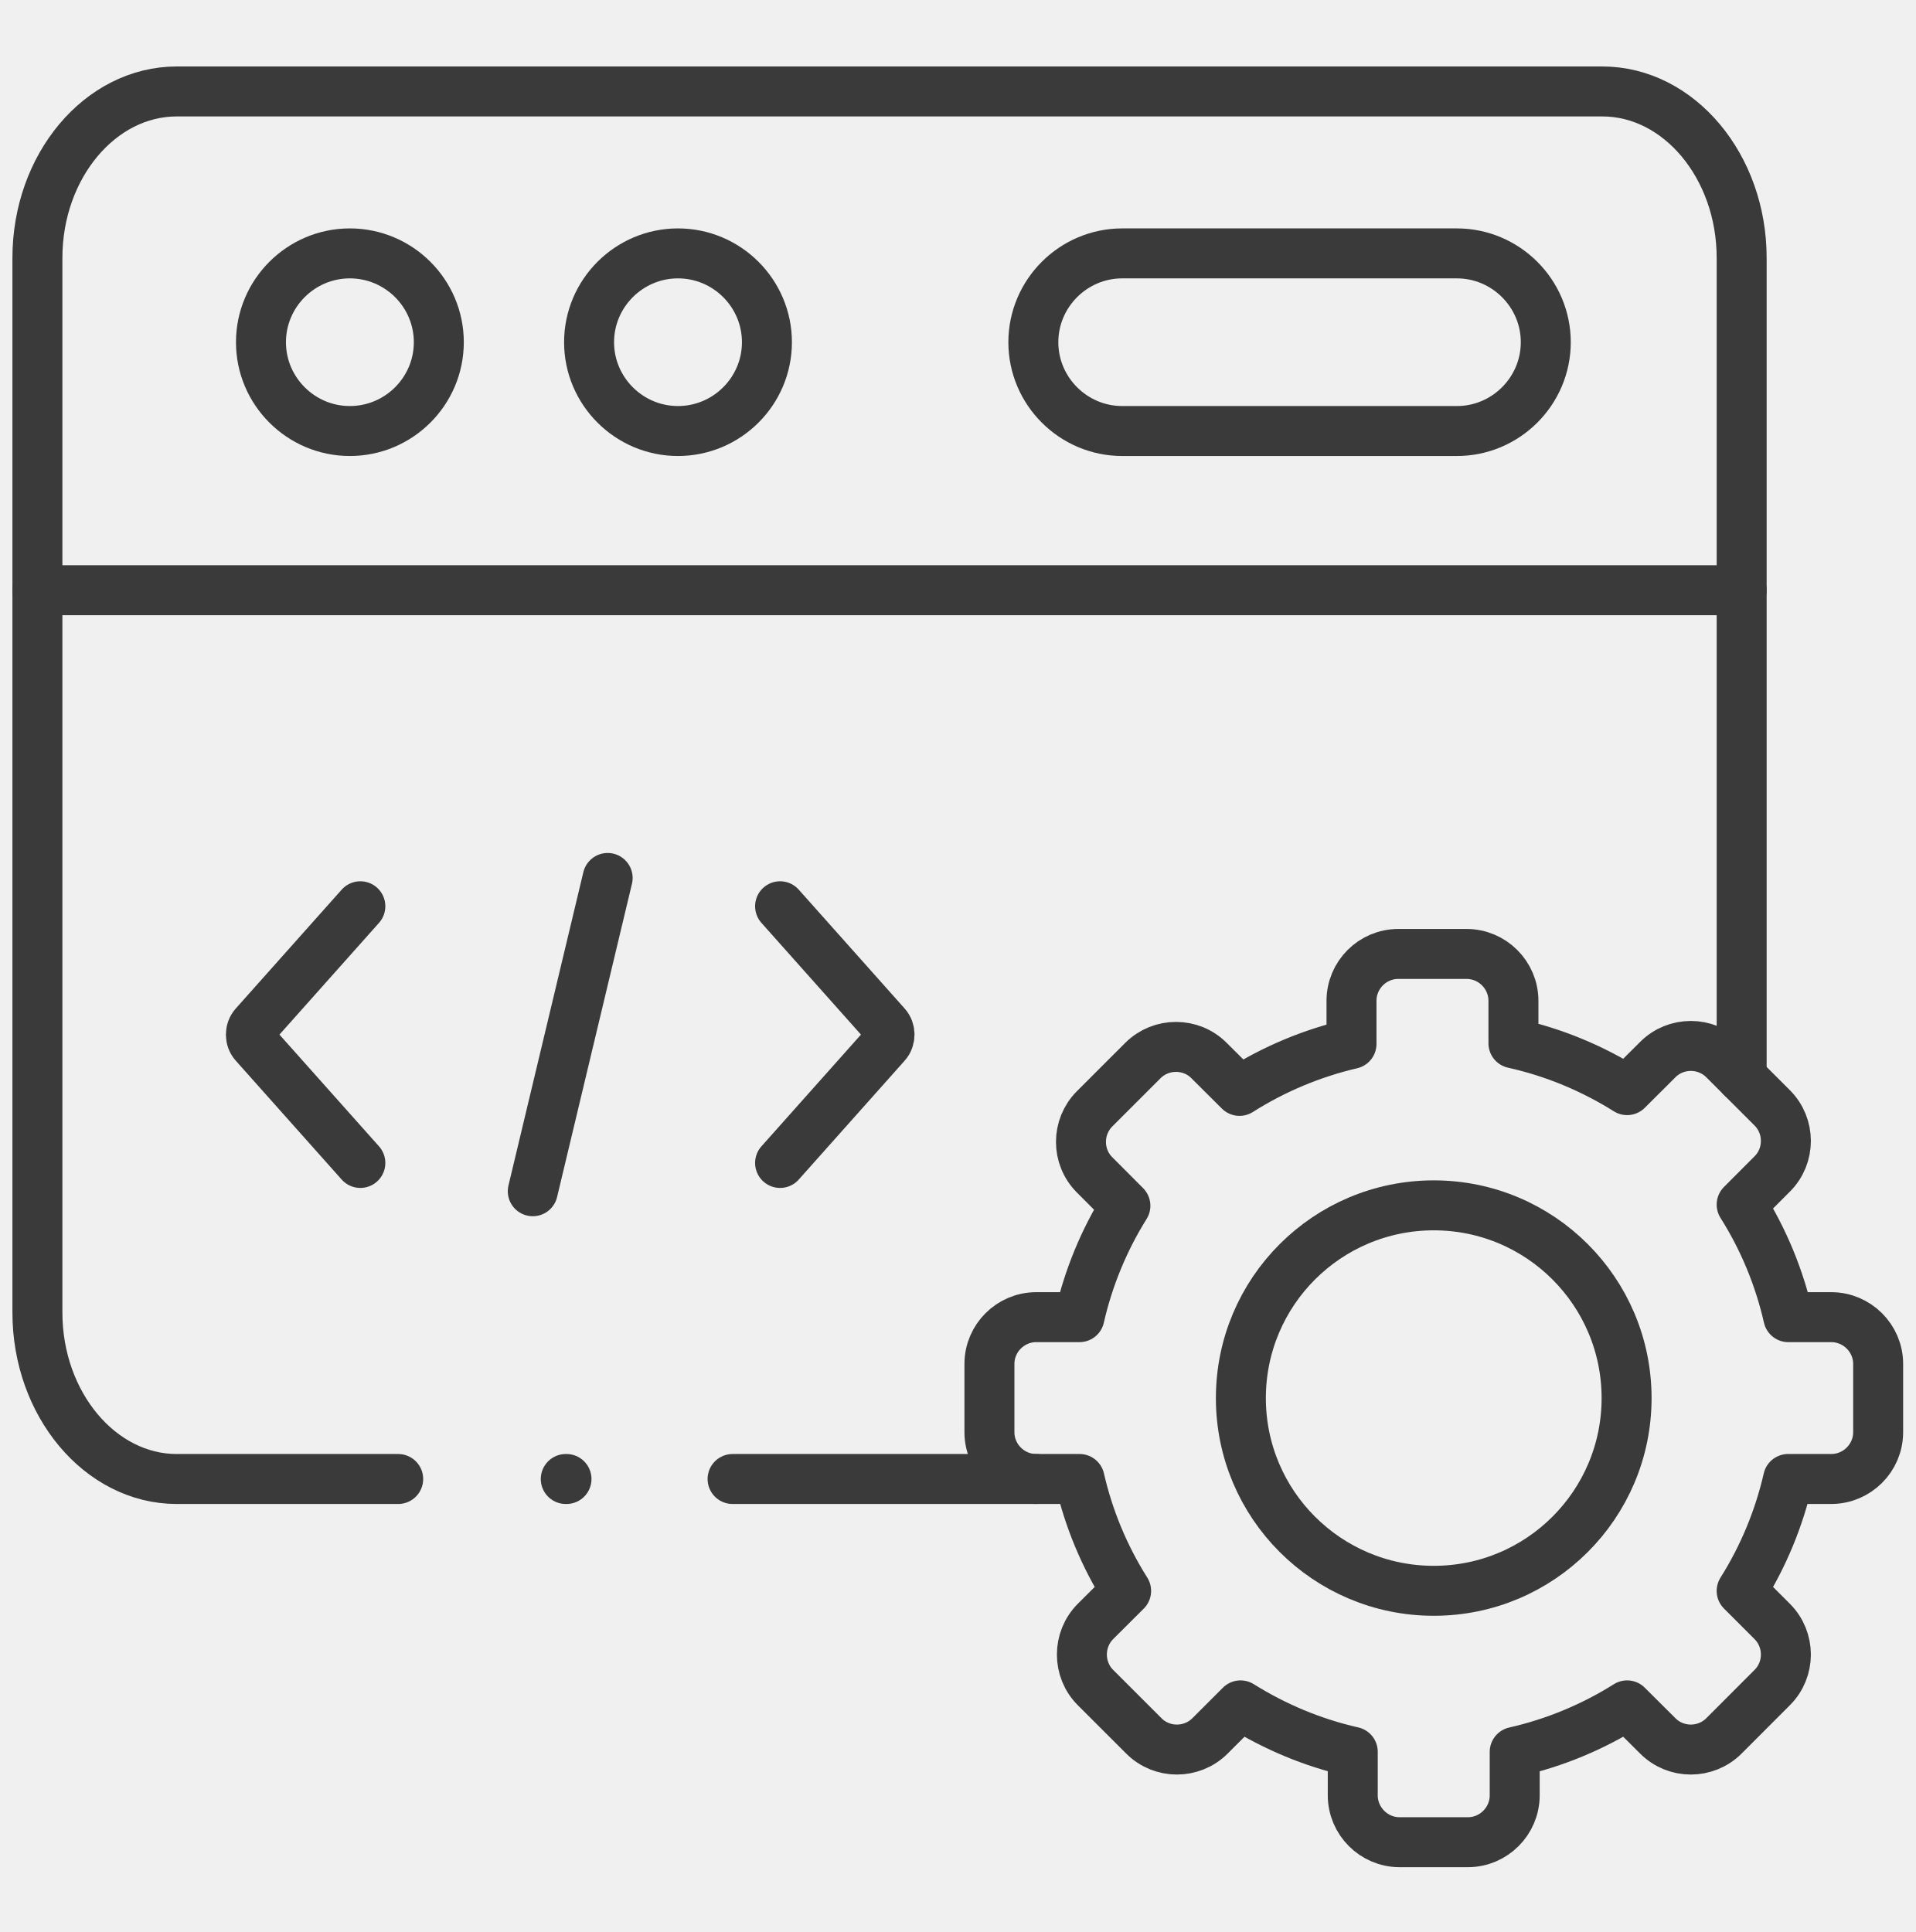
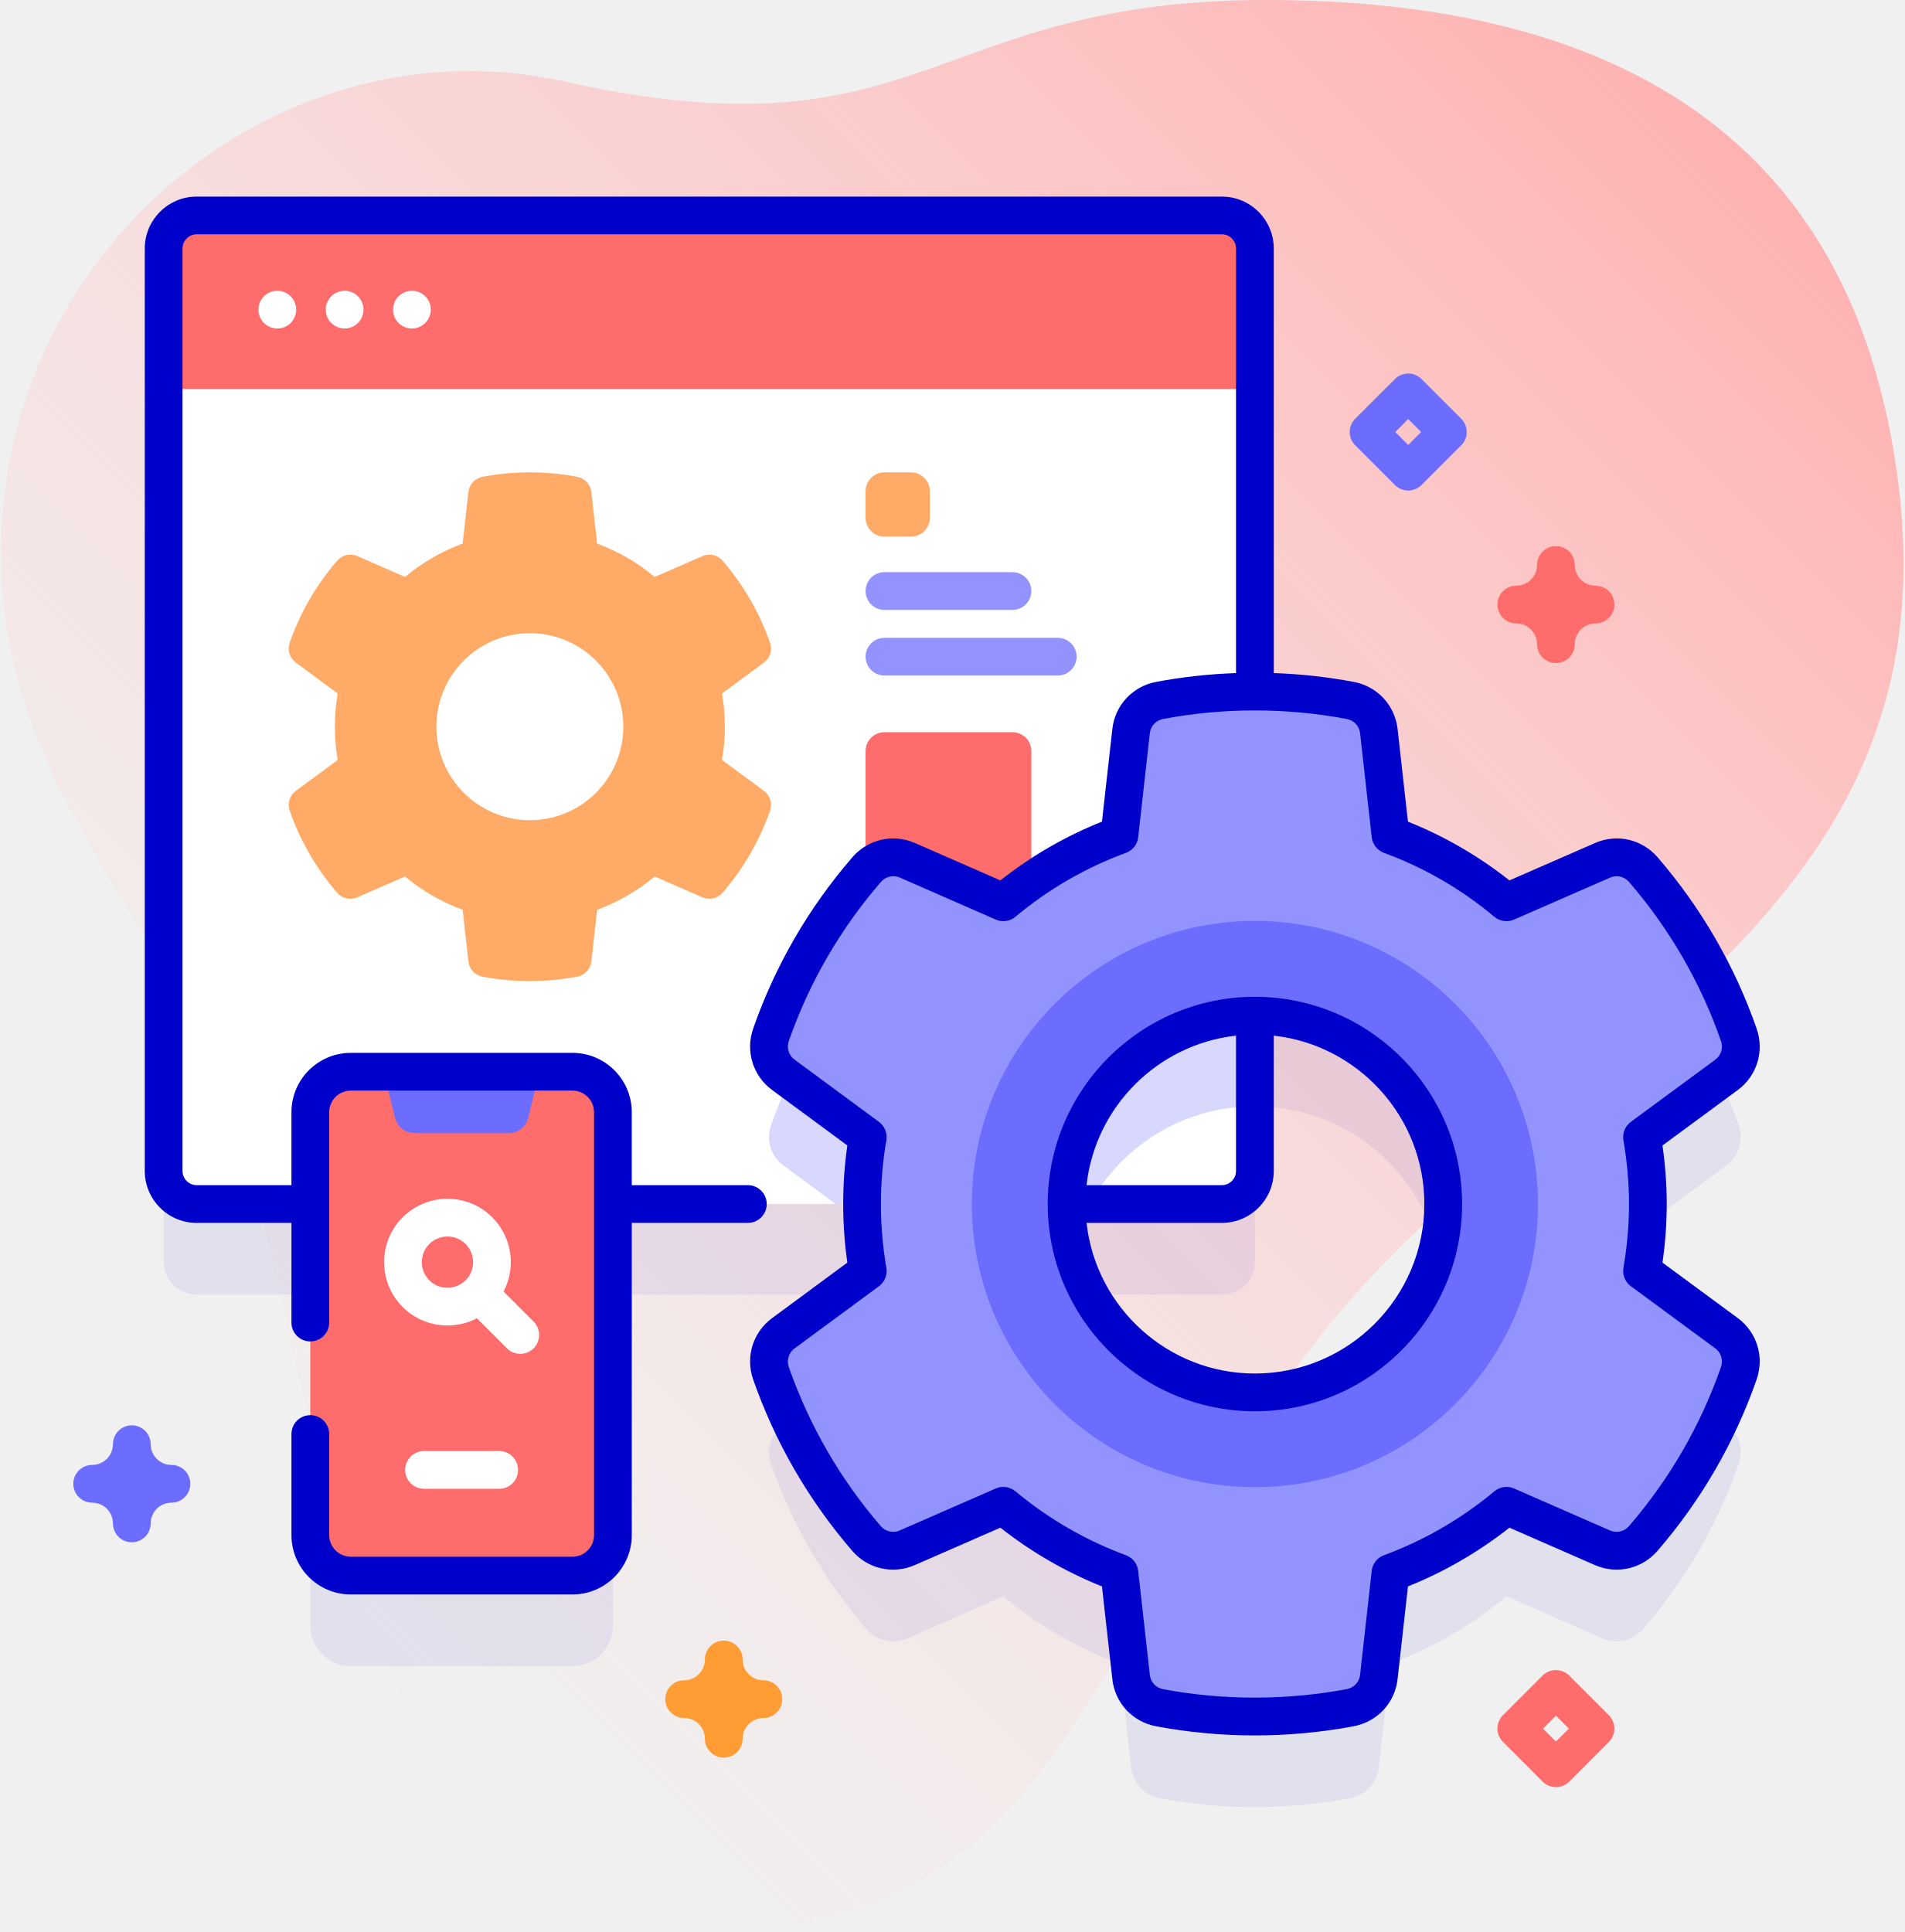
- <svg xmlns="http://www.w3.org/2000/svg" width="115" height="116" viewBox="0 0 115 116" fill="none">
-   <g clip-path="url(#clip0_784_1879)">
-     <mask id="mask0_784_1879" style="mask-type:luminance" maskUnits="userSpaceOnUse" x="-1" y="0" width="116" height="116">
-       <path d="M-0 0.55H114.999V115.549H-0V0.55Z" fill="white" />
-     </mask>
-     <g mask="url(#mask0_784_1879)">
-       <path d="M2.246 35.437H104.559" stroke="#3A3A3A" stroke-width="3" stroke-miterlimit="10" stroke-linecap="round" stroke-linejoin="round" />
-       <path d="M21.002 25.879C23.944 25.879 26.344 23.487 26.344 20.547C26.344 17.607 23.944 15.214 21.002 15.214C18.067 15.214 15.667 17.607 15.667 20.547C15.667 23.487 18.067 25.879 21.002 25.879Z" stroke="#3A3A3A" stroke-width="3" stroke-miterlimit="10" stroke-linecap="round" stroke-linejoin="round" />
-       <path d="M67.371 15.214H87.464C90.399 15.214 92.8 17.614 92.8 20.547C92.8 23.481 90.399 25.879 87.464 25.879H67.371C64.436 25.879 62.036 23.481 62.036 20.547C62.036 17.614 64.436 15.214 67.371 15.214Z" stroke="#3A3A3A" stroke-width="3" stroke-miterlimit="10" stroke-linecap="round" stroke-linejoin="round" />
-       <path d="M40.701 25.879C43.642 25.879 46.042 23.487 46.042 20.547C46.042 17.607 43.642 15.214 40.701 15.214C37.766 15.214 35.365 17.607 35.365 20.547C35.365 23.487 37.766 25.879 40.701 25.879Z" stroke="#3A3A3A" stroke-width="3" stroke-miterlimit="10" stroke-linecap="round" stroke-linejoin="round" />
-       <path d="M36.48 52.714L31.985 71.524" stroke="#3A3A3A" stroke-width="3" stroke-miterlimit="10" stroke-linecap="round" stroke-linejoin="round" />
-       <path d="M46.832 69.825L53.192 62.685C53.472 62.374 53.472 61.865 53.192 61.553L46.832 54.413" stroke="#3A3A3A" stroke-width="3" stroke-miterlimit="10" stroke-linecap="round" stroke-linejoin="round" />
-       <path d="M21.633 69.825L15.272 62.685C14.992 62.374 14.992 61.865 15.272 61.553L21.633 54.413" stroke="#3A3A3A" stroke-width="3" stroke-miterlimit="10" stroke-linecap="round" stroke-linejoin="round" />
-       <path d="M90.858 62.641C93.315 63.188 95.614 64.155 97.683 65.453L99.523 63.62C100.612 62.526 102.401 62.526 103.496 63.62L106.393 66.516C107.488 67.61 107.488 69.398 106.393 70.487L104.559 72.326C105.869 74.403 106.816 76.689 107.361 79.084H109.939C111.486 79.084 112.753 80.35 112.753 81.89V85.994C112.753 87.534 111.486 88.8 109.939 88.8H107.348C106.802 91.181 105.859 93.453 104.559 95.52L106.393 97.353C107.488 98.447 107.488 100.235 106.393 101.324L103.496 104.225C102.401 105.32 100.612 105.32 99.523 104.225L97.683 102.393C95.607 103.698 93.326 104.643 90.934 105.186V107.795C90.934 109.342 89.667 110.608 88.127 110.608H84.02C82.479 110.608 81.212 109.342 81.212 107.795V105.18C78.793 104.633 76.52 103.672 74.476 102.393L72.643 104.225C71.547 105.32 69.759 105.32 68.67 104.225L65.767 101.324C64.678 100.235 64.678 98.447 65.767 97.353L67.606 95.52C66.302 93.454 65.357 91.182 64.812 88.8H62.208C60.661 88.8 59.4 87.534 59.4 85.994V81.89C59.4 80.35 60.661 79.084 62.208 79.084H64.805C65.344 76.716 66.276 74.455 67.562 72.396L65.716 70.544C64.621 69.456 64.621 67.668 65.716 66.573L68.612 63.678C69.708 62.583 71.497 62.583 72.585 63.678L74.413 65.498C76.48 64.188 78.753 63.235 81.136 62.679V60.089C81.136 58.542 82.397 57.276 83.944 57.276H88.044C89.591 57.276 90.858 58.542 90.858 60.089V62.641Z" stroke="#3A3A3A" stroke-width="3" stroke-miterlimit="10" stroke-linecap="round" stroke-linejoin="round" />
-       <path d="M86.076 72.371C92.469 72.371 97.651 77.55 97.651 83.945C97.651 90.335 92.469 95.514 86.076 95.514C79.678 95.514 74.495 90.335 74.495 83.945C74.495 77.55 79.678 72.371 86.076 72.371Z" stroke="#3A3A3A" stroke-width="3" stroke-miterlimit="10" stroke-linecap="round" stroke-linejoin="round" />
-       <path d="M23.905 88.801H10.611C6.015 88.801 2.246 84.302 2.246 78.81V15.482C2.246 9.984 6.008 5.491 10.611 5.491H96.193C100.796 5.491 104.559 9.99 104.559 15.482V64.684M62.208 88.801H43.98" stroke="#3A3A3A" stroke-width="3" stroke-miterlimit="10" stroke-linecap="round" stroke-linejoin="round" />
-       <path d="M33.965 88.801H34.009" stroke="#3A3A3A" stroke-width="3" stroke-miterlimit="10" stroke-linecap="round" stroke-linejoin="round" />
-     </g>
-   </g>
+ <svg xmlns="http://www.w3.org/2000/svg" width="138" height="140" viewBox="0 0 138 140" fill="none">
+   <path d="M137.538 34.883C135.551 19.523 127.196 0 91.769 0C67.302 0 66.972 11.72 40.912 5.909C21.921 1.675 3.038 15.643 0.413 35.156C-2.419 56.206 12.808 65.856 17.751 83.518C23.083 102.569 26.913 140 50.639 140C76.801 140 78.152 119.756 95.098 97.543C111.402 76.17 141.753 67.469 137.538 34.883Z" fill="url(#paint0_linear_1291_37611)" />
+   <path d="M125.109 103.174L118.986 98.665C119.256 97.085 119.408 95.464 119.408 93.808C119.408 92.161 119.256 90.539 118.986 88.959L125.11 84.449C126.013 83.785 126.367 82.608 125.998 81.55C124.453 77.118 122.087 73.07 119.082 69.581C118.351 68.733 117.155 68.454 116.13 68.902L109.162 71.947C106.687 69.877 103.849 68.213 100.757 67.081L99.912 59.537C99.788 58.424 98.948 57.528 97.848 57.32C95.568 56.889 93.253 56.673 90.933 56.674V24.57C90.933 23.935 90.681 23.326 90.232 22.876C89.782 22.427 89.173 22.175 88.538 22.175H14.253C13.618 22.175 13.009 22.427 12.559 22.876C12.11 23.326 11.858 23.935 11.858 24.57V91.417C11.858 92.052 12.11 92.661 12.559 93.111C13.009 93.56 13.618 93.812 14.253 93.812H22.486V117.803C22.486 119.423 23.8 120.736 25.42 120.736H41.479C43.099 120.736 44.412 119.423 44.412 117.803V93.812H62.466C62.466 95.466 62.609 97.087 62.88 98.665L56.755 103.182C55.853 103.847 55.499 105.025 55.869 106.083C57.405 110.467 59.751 114.524 62.783 118.043C63.514 118.891 64.71 119.171 65.735 118.723L72.703 115.678C75.21 117.768 78.055 119.414 81.117 120.543L81.961 128.094C82.086 129.208 82.927 130.105 84.028 130.313C86.305 130.739 88.616 130.952 90.933 130.95C93.296 130.95 95.608 130.728 97.848 130.305C98.948 130.097 99.788 129.2 99.912 128.087L100.757 120.543C103.849 119.403 106.678 117.747 109.162 115.678L116.123 118.723C117.148 119.171 118.343 118.892 119.074 118.045C122.113 114.525 124.461 110.465 125.997 106.076C126.367 105.017 126.012 103.839 125.109 103.174ZM90.933 107.461C83.395 107.461 77.29 101.349 77.288 93.812H88.538C89.174 93.812 89.783 93.56 90.232 93.111C90.681 92.662 90.933 92.052 90.933 91.417V80.163C98.472 80.163 104.578 86.278 104.578 93.808C104.578 101.347 98.472 107.461 90.933 107.461Z" fill="#0000CB" fill-opacity="0.063" />
+   <path d="M90.933 28.191V84.853C90.933 85.489 90.68 86.098 90.231 86.547C89.782 86.996 89.173 87.249 88.537 87.249H14.253C13.617 87.249 13.008 86.996 12.559 86.547C12.11 86.098 11.857 85.489 11.857 84.853V28.191L13.224 26.824H89.469L90.933 28.191Z" fill="white" />
+   <path d="M84.026 57.321C82.927 57.528 82.087 58.425 81.961 59.535L81.116 67.08C78.026 68.212 75.188 69.869 72.703 71.947L65.749 68.901C64.727 68.452 63.529 68.731 62.799 69.579C59.757 73.095 57.406 77.154 55.87 81.542C55.498 82.6 55.853 83.776 56.756 84.443L60.559 87.248H78.967C81.286 83.026 85.773 80.164 90.933 80.164V56.675C88.57 56.675 86.262 56.897 84.026 57.321Z" fill="#D8D8FF" />
+   <path d="M73.366 71.093H64.088C63.725 71.093 63.378 70.948 63.121 70.692C62.865 70.436 62.721 70.088 62.721 69.725V54.425C62.721 54.063 62.865 53.715 63.121 53.459C63.378 53.202 63.725 53.058 64.088 53.058H73.366C73.729 53.058 74.076 53.202 74.333 53.459C74.589 53.715 74.733 54.063 74.733 54.425V69.725C74.733 70.088 74.589 70.436 74.333 70.692C74.076 70.948 73.729 71.093 73.366 71.093ZM90.933 28.191V18.008C90.933 17.372 90.681 16.763 90.232 16.314C89.783 15.865 89.174 15.612 88.538 15.612H14.253C13.618 15.612 13.009 15.865 12.559 16.314C12.11 16.763 11.858 17.372 11.858 18.008V28.191L90.933 28.191Z" fill="#FF6C6C" />
+   <path d="M20.093 23.804C20.849 23.804 21.461 23.192 21.461 22.437C21.461 21.682 20.849 21.07 20.093 21.07C19.338 21.07 18.726 21.682 18.726 22.437C18.726 23.192 19.338 23.804 20.093 23.804Z" fill="white" />
+   <path d="M24.971 23.804C25.726 23.804 26.338 23.192 26.338 22.437C26.338 21.682 25.726 21.07 24.971 21.07C24.216 21.07 23.604 21.682 23.604 22.437C23.604 23.192 24.216 23.804 24.971 23.804Z" fill="white" />
+   <path d="M29.848 23.804C30.603 23.804 31.215 23.192 31.215 22.437C31.215 21.682 30.603 21.07 29.848 21.07C29.093 21.07 28.481 21.682 28.481 22.437C28.481 23.192 29.093 23.804 29.848 23.804Z" fill="white" />
+   <path d="M125.109 96.611L118.987 92.102C119.255 90.524 119.408 88.9 119.408 87.246C119.408 85.597 119.255 83.975 118.987 82.398L125.109 77.886C126.012 77.221 126.367 76.046 125.998 74.987C124.453 70.555 122.088 66.508 119.083 63.019C118.353 62.171 117.155 61.89 116.13 62.338L109.162 65.384C106.688 63.314 103.85 61.649 100.757 60.517L99.912 52.976C99.789 51.863 98.95 50.966 97.848 50.758C95.608 50.334 93.295 50.113 90.932 50.113C88.57 50.113 86.262 50.334 84.025 50.758C82.926 50.966 82.087 51.863 81.961 52.973L81.116 60.517C78.026 61.649 75.188 63.306 72.702 65.384L65.749 62.338C64.726 61.89 63.531 62.169 62.798 63.016C59.757 66.533 57.406 70.591 55.87 74.979C55.498 76.037 55.853 77.213 56.755 77.88L62.88 82.398C62.61 83.975 62.465 85.589 62.465 87.246C62.465 88.9 62.61 90.524 62.88 92.102L56.755 96.619C55.853 97.284 55.498 98.462 55.87 99.52C57.42 103.95 59.785 107.997 62.782 111.48C63.515 112.328 64.71 112.607 65.735 112.159L72.702 109.115C75.209 111.204 78.055 112.849 81.116 113.98L81.961 121.532C82.087 122.645 82.926 123.542 84.028 123.75C86.268 124.171 88.575 124.387 90.932 124.387C93.295 124.387 95.608 124.165 97.848 123.741C98.95 123.534 99.789 122.637 99.912 121.524L100.757 113.98C103.85 112.839 106.677 111.185 109.162 109.115L116.121 112.159C117.147 112.607 118.345 112.328 119.075 111.483C122.113 107.962 124.461 103.901 125.998 99.512C126.367 98.454 126.012 97.275 125.109 96.611ZM90.932 106.031C80.558 106.031 72.156 97.617 72.156 87.243C72.156 76.88 80.558 68.466 90.932 68.466C101.307 68.466 109.709 76.88 109.709 87.243C109.709 97.617 101.307 106.031 90.932 106.031Z" fill="#9393FF" />
+   <path d="M90.933 66.732C79.601 66.732 70.422 75.923 70.422 87.243C70.422 98.574 79.601 107.764 90.933 107.764C102.264 107.764 111.443 98.574 111.443 87.243C111.443 75.923 102.264 66.732 90.933 66.732ZM90.933 100.898C83.394 100.898 77.288 94.784 77.288 87.246C77.288 79.715 83.394 73.601 90.933 73.601C98.471 73.601 104.577 79.715 104.577 87.246C104.577 94.784 98.471 100.898 90.933 100.898Z" fill="#6C6CFF" />
+   <path d="M52.527 52.658C52.527 51.841 52.451 51.036 52.317 50.252L55.357 48.014C55.574 47.852 55.735 47.626 55.814 47.367C55.893 47.108 55.888 46.83 55.798 46.575C55.036 44.397 53.872 42.381 52.365 40.635C52.189 40.429 51.952 40.286 51.688 40.225C51.424 40.164 51.148 40.19 50.9 40.297L47.441 41.809C46.201 40.769 44.789 39.952 43.27 39.394L42.851 35.65C42.82 35.381 42.704 35.129 42.52 34.931C42.335 34.733 42.092 34.599 41.826 34.549C40.695 34.336 39.546 34.228 38.394 34.229C37.244 34.228 36.096 34.336 34.966 34.549C34.7 34.599 34.457 34.733 34.272 34.931C34.088 35.129 33.972 35.381 33.941 35.65L33.523 39.394C32.002 39.951 30.589 40.768 29.347 41.809L25.896 40.297C25.648 40.19 25.372 40.164 25.108 40.224C24.845 40.285 24.607 40.428 24.431 40.633C22.921 42.378 21.754 44.392 20.992 46.57C20.901 46.826 20.895 47.103 20.974 47.363C21.053 47.622 21.214 47.849 21.431 48.01L24.471 50.252C24.197 51.846 24.197 53.475 24.471 55.069L21.431 57.311C21.214 57.472 21.053 57.699 20.974 57.959C20.895 58.218 20.901 58.495 20.992 58.751C21.754 60.927 22.918 62.94 24.423 64.686C24.599 64.892 24.837 65.036 25.101 65.096C25.364 65.157 25.64 65.132 25.889 65.024L29.347 63.513C30.591 64.55 32.003 65.367 33.523 65.927L33.942 69.675C33.972 69.944 34.089 70.197 34.273 70.395C34.458 70.593 34.701 70.727 34.968 70.776C36.098 70.988 37.245 71.094 38.394 71.093C39.568 71.093 40.715 70.982 41.827 70.772C42.093 70.722 42.336 70.589 42.52 70.391C42.705 70.192 42.821 69.94 42.851 69.671L43.27 65.927C44.788 65.366 46.199 64.55 47.442 63.513L50.897 65.024C51.145 65.132 51.421 65.157 51.684 65.097C51.948 65.036 52.185 64.892 52.362 64.687C53.87 62.941 55.035 60.925 55.797 58.747C55.887 58.491 55.893 58.214 55.814 57.954C55.735 57.695 55.574 57.468 55.357 57.307L52.317 55.069C52.451 54.285 52.527 53.48 52.527 52.658ZM38.394 59.434C34.652 59.434 31.622 56.4 31.622 52.658C31.622 48.921 34.652 45.886 38.394 45.886C42.136 45.886 45.166 48.921 45.166 52.658C45.166 56.4 42.136 59.434 38.394 59.434ZM66.013 38.888H64.088C63.725 38.888 63.377 38.744 63.121 38.487C62.864 38.231 62.721 37.883 62.721 37.521V35.596C62.721 35.233 62.864 34.885 63.121 34.629C63.377 34.373 63.725 34.228 64.088 34.228H66.013C66.375 34.228 66.723 34.373 66.979 34.629C67.236 34.885 67.38 35.233 67.38 35.596V37.521C67.38 37.883 67.236 38.231 66.979 38.487C66.723 38.744 66.375 38.888 66.013 38.888Z" fill="#FFAA66" />
+   <path d="M62.721 42.829C62.721 43.191 62.865 43.539 63.121 43.795C63.377 44.052 63.725 44.196 64.088 44.196H73.366C73.728 44.196 74.076 44.052 74.332 43.795C74.589 43.539 74.733 43.191 74.733 42.829C74.733 42.466 74.589 42.118 74.332 41.862C74.076 41.605 73.728 41.461 73.366 41.461H64.088C63.725 41.461 63.377 41.605 63.121 41.862C62.865 42.118 62.721 42.466 62.721 42.829ZM76.647 46.219H64.088C63.725 46.219 63.378 46.363 63.121 46.619C62.865 46.876 62.721 47.224 62.721 47.586C62.721 47.949 62.865 48.297 63.121 48.553C63.378 48.809 63.725 48.953 64.088 48.953H76.647C77.01 48.953 77.358 48.809 77.614 48.553C77.87 48.297 78.014 47.949 78.014 47.586C78.014 47.224 77.87 46.876 77.614 46.619C77.358 46.363 77.01 46.219 76.647 46.219Z" fill="#9393FF" />
+   <path d="M41.479 114.173H25.42C23.8 114.173 22.486 112.86 22.486 111.24V80.595C22.486 78.975 23.8 77.662 25.42 77.662H27.81L30.045 79.029H36.854L39.089 77.662H41.479C43.099 77.662 44.412 78.975 44.412 80.595V111.24C44.412 112.86 43.099 114.173 41.479 114.173Z" fill="#FF6C6C" />
+   <path d="M38.279 80.994L39.089 77.662H27.81L28.619 80.994C28.697 81.313 28.88 81.597 29.138 81.801C29.397 82.004 29.716 82.114 30.045 82.114H36.854C37.183 82.114 37.502 82.004 37.76 81.801C38.019 81.597 38.202 81.313 38.279 80.994Z" fill="#6C6CFF" />
+   <path d="M125.92 95.511L120.466 91.494C120.67 90.087 120.773 88.668 120.775 87.246C120.775 85.859 120.671 84.437 120.466 83.005L125.921 78.988C127.311 77.964 127.861 76.176 127.289 74.537C125.701 69.982 123.288 65.806 120.118 62.126C118.987 60.813 117.164 60.395 115.583 61.087L109.377 63.798C107.127 62.021 104.659 60.592 102.023 59.54L101.271 52.823C101.079 51.106 99.805 49.736 98.103 49.414C96.187 49.054 94.247 48.84 92.3 48.774V18.009C92.3 15.934 90.612 14.246 88.537 14.246H14.252C12.178 14.246 10.49 15.934 10.49 18.009V84.853C10.49 86.928 12.178 88.616 14.252 88.616H21.119V95.838C21.119 96.201 21.263 96.549 21.52 96.805C21.776 97.061 22.124 97.205 22.486 97.205C22.849 97.205 23.197 97.061 23.453 96.805C23.709 96.549 23.854 96.201 23.854 95.838V80.595C23.854 80.18 24.019 79.782 24.313 79.488C24.607 79.194 25.005 79.029 25.42 79.029H41.479C41.894 79.029 42.293 79.194 42.586 79.488C42.88 79.782 43.045 80.18 43.046 80.595V111.24C43.045 111.655 42.88 112.054 42.586 112.347C42.292 112.641 41.894 112.806 41.479 112.806H25.42C25.005 112.806 24.607 112.641 24.313 112.347C24.019 112.054 23.854 111.655 23.854 111.24V103.915C23.854 103.552 23.709 103.204 23.453 102.948C23.197 102.692 22.849 102.548 22.486 102.548C22.124 102.548 21.776 102.692 21.52 102.948C21.263 103.204 21.119 103.552 21.119 103.915V111.24C21.119 113.611 23.049 115.541 25.42 115.541H41.479C43.851 115.541 45.78 113.611 45.78 111.24V88.616H54.191C54.553 88.616 54.901 88.472 55.158 88.215C55.414 87.959 55.558 87.611 55.558 87.249C55.558 86.886 55.414 86.538 55.158 86.282C54.901 86.025 54.553 85.881 54.191 85.881H45.78V80.595C45.78 78.224 43.851 76.294 41.479 76.294H25.42C23.049 76.294 21.119 78.224 21.119 80.595V85.881H14.252C13.98 85.881 13.719 85.772 13.526 85.58C13.333 85.387 13.225 85.126 13.224 84.853V18.009C13.225 17.736 13.333 17.475 13.526 17.282C13.718 17.089 13.98 16.981 14.252 16.98H88.537C88.81 16.981 89.071 17.089 89.264 17.282C89.457 17.475 89.565 17.736 89.565 18.009V48.774C87.62 48.84 85.683 49.054 83.771 49.413C82.068 49.736 80.795 51.106 80.603 52.822L79.851 59.539C77.204 60.595 74.724 62.03 72.489 63.797L66.298 61.087C64.718 60.395 62.897 60.811 61.764 62.121C58.593 65.789 56.176 69.963 54.579 74.527C54.005 76.166 54.554 77.955 55.943 78.98L61.401 83.005C61.2 84.409 61.099 85.826 61.099 87.246C61.099 88.659 61.2 90.085 61.401 91.494L55.943 95.519C54.554 96.544 54.005 98.333 54.579 99.972C56.173 104.528 58.584 108.7 61.747 112.372C62.878 113.687 64.701 114.104 66.283 113.413L72.489 110.701C74.727 112.464 77.206 113.897 79.85 114.958L80.603 121.684C80.794 123.403 82.07 124.773 83.775 125.094C86.136 125.535 88.532 125.756 90.933 125.755C93.341 125.755 95.753 125.53 98.102 125.086C99.805 124.764 101.079 123.394 101.271 121.677L102.023 114.958C104.664 113.897 107.141 112.464 109.376 110.701L115.575 113.413C117.155 114.103 118.978 113.687 120.11 112.375C123.278 108.703 125.693 104.528 127.288 99.964C127.86 98.324 127.311 96.535 125.92 95.511ZM124.706 99.062C123.225 103.3 120.982 107.178 118.04 110.589C117.696 110.987 117.145 111.115 116.671 110.907L109.71 107.862C109.477 107.761 109.221 107.726 108.969 107.761C108.718 107.797 108.481 107.902 108.286 108.065C105.884 110.067 103.192 111.625 100.284 112.698C100.046 112.785 99.837 112.938 99.68 113.137C99.524 113.337 99.426 113.576 99.398 113.829L98.554 121.372C98.496 121.889 98.11 122.301 97.594 122.399C93.223 123.225 88.607 123.219 84.281 122.406C83.764 122.309 83.378 121.897 83.32 121.379L82.475 113.829C82.447 113.576 82.35 113.337 82.193 113.137C82.037 112.938 81.828 112.785 81.59 112.698C78.674 111.623 75.965 110.056 73.579 108.065C73.384 107.902 73.148 107.797 72.896 107.761C72.645 107.726 72.389 107.76 72.156 107.862L65.188 110.907C64.712 111.114 64.162 110.986 63.819 110.588C60.881 107.176 58.64 103.3 57.16 99.069C56.985 98.57 57.148 98.028 57.566 97.72L63.691 93.203C63.895 93.052 64.053 92.848 64.148 92.613C64.242 92.378 64.27 92.121 64.227 91.871C63.965 90.343 63.833 88.796 63.833 87.245C63.833 85.709 63.965 84.156 64.227 82.627C64.27 82.377 64.242 82.121 64.148 81.886C64.053 81.65 63.895 81.446 63.691 81.296L57.566 76.779C57.148 76.471 56.985 75.929 57.159 75.43C58.642 71.192 60.888 67.315 63.833 63.909C64.176 63.511 64.726 63.383 65.201 63.591L72.155 66.636C72.388 66.738 72.645 66.773 72.897 66.737C73.149 66.701 73.386 66.596 73.581 66.432C75.961 64.436 78.67 62.87 81.587 61.802C81.825 61.714 82.035 61.562 82.192 61.362C82.349 61.162 82.447 60.922 82.475 60.67L83.32 53.125C83.377 52.609 83.763 52.197 84.279 52.099C88.641 51.274 93.235 51.275 97.594 52.1C98.11 52.197 98.496 52.61 98.554 53.126L99.398 60.67C99.426 60.922 99.524 61.162 99.681 61.362C99.838 61.562 100.048 61.714 100.286 61.802C103.19 62.865 105.881 64.422 108.284 66.433C108.48 66.595 108.716 66.701 108.968 66.737C109.219 66.773 109.476 66.738 109.709 66.636L116.677 63.592C117.152 63.383 117.703 63.512 118.046 63.91C120.991 67.329 123.232 71.207 124.707 75.436C124.881 75.935 124.717 76.477 124.299 76.785L118.175 81.295C117.971 81.446 117.813 81.65 117.718 81.885C117.623 82.12 117.595 82.377 117.638 82.627C117.905 84.188 118.041 85.742 118.041 87.245C118.041 88.753 117.905 90.31 117.638 91.871C117.595 92.121 117.623 92.378 117.718 92.613C117.813 92.848 117.971 93.052 118.175 93.203L124.299 97.712C124.717 98.021 124.881 98.563 124.706 99.062Z" fill="#0000CB" />
+   <path d="M90.933 72.233C90.932 72.233 90.932 72.233 90.933 72.233H90.932C82.655 72.234 75.92 78.968 75.92 87.246C75.92 95.528 82.655 102.266 90.933 102.266C99.21 102.266 105.945 95.528 105.945 87.246C105.945 78.968 99.21 72.233 90.933 72.233ZM89.565 75.046V84.853C89.565 85.126 89.456 85.387 89.264 85.58C89.071 85.772 88.81 85.881 88.537 85.881H78.732C79.364 80.201 83.885 75.678 89.565 75.046ZM90.933 99.531C84.626 99.531 79.416 94.747 78.733 88.616H88.537C90.612 88.616 92.3 86.928 92.3 84.853V75.046C98.429 75.728 103.211 80.938 103.211 87.246C103.211 94.02 97.703 99.531 90.933 99.531Z" fill="#0000CB" />
+   <path d="M38.666 95.77L36.49 93.594C37.398 91.861 37.125 89.666 35.671 88.212C33.88 86.421 30.966 86.421 29.175 88.212C27.384 90.002 27.384 92.917 29.175 94.707C29.601 95.134 30.108 95.472 30.665 95.703C31.222 95.933 31.82 96.052 32.423 96.051C33.166 96.051 33.898 95.872 34.557 95.527L36.733 97.703C37 97.97 37.35 98.104 37.7 98.104C38.05 98.104 38.4 97.97 38.667 97.703C38.923 97.447 39.067 97.099 39.067 96.737C39.067 96.374 38.923 96.026 38.666 95.77ZM31.108 92.774C30.76 92.425 30.565 91.953 30.565 91.46C30.565 90.967 30.76 90.494 31.108 90.145C31.471 89.783 31.947 89.602 32.423 89.602C32.899 89.602 33.375 89.783 33.737 90.145C34.085 90.494 34.281 90.967 34.281 91.46C34.281 91.953 34.085 92.425 33.737 92.774C33.388 93.122 32.916 93.318 32.423 93.318C31.93 93.318 31.457 93.122 31.108 92.774ZM29.357 106.515C29.357 106.878 29.501 107.225 29.758 107.482C30.014 107.738 30.362 107.882 30.724 107.882H36.174C36.537 107.882 36.884 107.738 37.141 107.482C37.397 107.225 37.541 106.878 37.541 106.515C37.541 106.152 37.397 105.805 37.141 105.548C36.884 105.292 36.537 105.148 36.174 105.148H30.724C30.362 105.148 30.014 105.292 29.758 105.548C29.501 105.805 29.357 106.152 29.357 106.515Z" fill="white" />
+   <path d="M112.744 48.048C112.382 48.048 112.034 47.904 111.778 47.647C111.521 47.391 111.377 47.043 111.377 46.68C111.377 45.851 110.702 45.176 109.873 45.176C109.118 45.176 108.506 44.565 108.506 43.809C108.506 43.054 109.118 42.442 109.873 42.442C110.702 42.442 111.377 41.767 111.377 40.938C111.377 40.183 111.989 39.571 112.744 39.571C113.499 39.571 114.111 40.183 114.111 40.938C114.111 41.767 114.786 42.442 115.615 42.442C116.371 42.442 116.983 43.054 116.983 43.809C116.983 44.565 116.371 45.176 115.615 45.176C115.217 45.177 114.834 45.336 114.552 45.618C114.271 45.9 114.112 46.282 114.111 46.68C114.111 47.043 113.967 47.391 113.711 47.647C113.455 47.904 113.107 48.048 112.744 48.048Z" fill="#FF6C6C" />
+   <path d="M9.551 111.76C9.188 111.76 8.841 111.616 8.584 111.36C8.328 111.104 8.184 110.756 8.184 110.393C8.184 109.564 7.509 108.889 6.68 108.889C6.317 108.889 5.969 108.745 5.713 108.489C5.457 108.233 5.313 107.885 5.313 107.522C5.313 107.16 5.457 106.812 5.713 106.555C5.969 106.299 6.317 106.155 6.68 106.155C7.509 106.155 8.184 105.48 8.184 104.651C8.184 104.289 8.328 103.941 8.584 103.684C8.841 103.428 9.188 103.284 9.551 103.284C9.913 103.284 10.261 103.428 10.518 103.684C10.774 103.941 10.918 104.289 10.918 104.651C10.918 105.48 11.593 106.155 12.422 106.155C12.785 106.155 13.132 106.299 13.389 106.555C13.645 106.812 13.789 107.16 13.789 107.522C13.789 107.885 13.645 108.233 13.389 108.489C13.132 108.745 12.785 108.889 12.422 108.889C12.023 108.89 11.641 109.048 11.359 109.33C11.077 109.612 10.918 109.995 10.918 110.393C10.918 110.756 10.774 111.104 10.518 111.36C10.261 111.616 9.913 111.76 9.551 111.76Z" fill="#6C6CFF" />
+   <path d="M52.445 127.364C52.082 127.364 51.734 127.219 51.478 126.963C51.222 126.707 51.078 126.359 51.078 125.996C51.078 125.167 50.403 124.492 49.574 124.492C49.211 124.492 48.863 124.348 48.607 124.092C48.35 123.836 48.206 123.488 48.206 123.125C48.206 122.763 48.35 122.415 48.607 122.158C48.863 121.902 49.211 121.758 49.574 121.758C50.403 121.758 51.078 121.083 51.078 120.254C51.078 119.892 51.222 119.544 51.478 119.287C51.734 119.031 52.082 118.887 52.445 118.887C52.807 118.887 53.155 119.031 53.411 119.287C53.668 119.544 53.812 119.892 53.812 120.254C53.812 121.083 54.486 121.758 55.316 121.758C55.678 121.758 56.026 121.902 56.282 122.158C56.539 122.415 56.683 122.763 56.683 123.125C56.683 123.488 56.539 123.836 56.282 124.092C56.026 124.348 55.678 124.492 55.316 124.492C54.917 124.493 54.535 124.651 54.253 124.933C53.971 125.215 53.812 125.598 53.812 125.996C53.812 126.359 53.668 126.707 53.411 126.963C53.155 127.219 52.807 127.364 52.445 127.364Z" fill="#FF9C33" />
+   <path d="M102.042 35.544C101.863 35.544 101.685 35.509 101.519 35.44C101.353 35.371 101.203 35.27 101.076 35.143L98.205 32.272C98.078 32.145 97.977 31.995 97.908 31.829C97.84 31.663 97.804 31.485 97.804 31.306C97.804 31.126 97.84 30.948 97.908 30.782C97.977 30.617 98.078 30.466 98.205 30.339L101.076 27.468C101.203 27.341 101.353 27.24 101.519 27.172C101.685 27.103 101.863 27.067 102.042 27.067C102.222 27.067 102.4 27.103 102.566 27.172C102.731 27.24 102.882 27.341 103.009 27.468L105.88 30.339C106.007 30.466 106.108 30.617 106.177 30.782C106.245 30.948 106.281 31.126 106.281 31.306C106.281 31.485 106.245 31.663 106.177 31.829C106.108 31.995 106.007 32.145 105.88 32.272L103.009 35.143C102.882 35.27 102.732 35.371 102.566 35.44C102.4 35.509 102.222 35.544 102.042 35.544ZM101.105 31.306L102.042 32.243L102.98 31.306L102.042 30.368L101.105 31.306Z" fill="#6C6CFF" />
+   <path d="M112.744 129.497C112.565 129.498 112.387 129.462 112.221 129.393C112.055 129.325 111.904 129.224 111.778 129.097L108.907 126.226C108.78 126.099 108.679 125.948 108.61 125.782C108.541 125.616 108.506 125.438 108.506 125.259C108.506 125.079 108.541 124.902 108.61 124.736C108.679 124.57 108.78 124.419 108.907 124.292L111.778 121.421C111.905 121.294 112.055 121.194 112.221 121.125C112.387 121.056 112.565 121.021 112.744 121.021C112.924 121.021 113.102 121.056 113.267 121.125C113.433 121.194 113.584 121.294 113.711 121.421L116.582 124.292C116.709 124.419 116.81 124.57 116.878 124.736C116.947 124.902 116.982 125.079 116.982 125.259C116.982 125.438 116.947 125.616 116.878 125.782C116.81 125.948 116.709 126.099 116.582 126.226L113.711 129.097C113.584 129.224 113.433 129.325 113.268 129.393C113.102 129.462 112.924 129.497 112.744 129.497ZM111.807 125.259L112.744 126.197L113.682 125.259L112.744 124.321L111.807 125.259Z" fill="#FF6C6C" />
  <defs>
-     <clipPath id="clip0_784_1879">
-       <rect width="115" height="115" fill="white" transform="translate(-0.000488281 0.549316)" />
-     </clipPath>
+     <linearGradient id="paint0_linear_1291_37611" x1="8.622" y1="106.236" x2="115.185" y2="-0.327" gradientUnits="userSpaceOnUse">
+       <stop stop-color="#FFD8D8" stop-opacity="0" />
+       <stop offset="0.998" stop-color="#FFB2B2" />
+     </linearGradient>
  </defs>
</svg>
